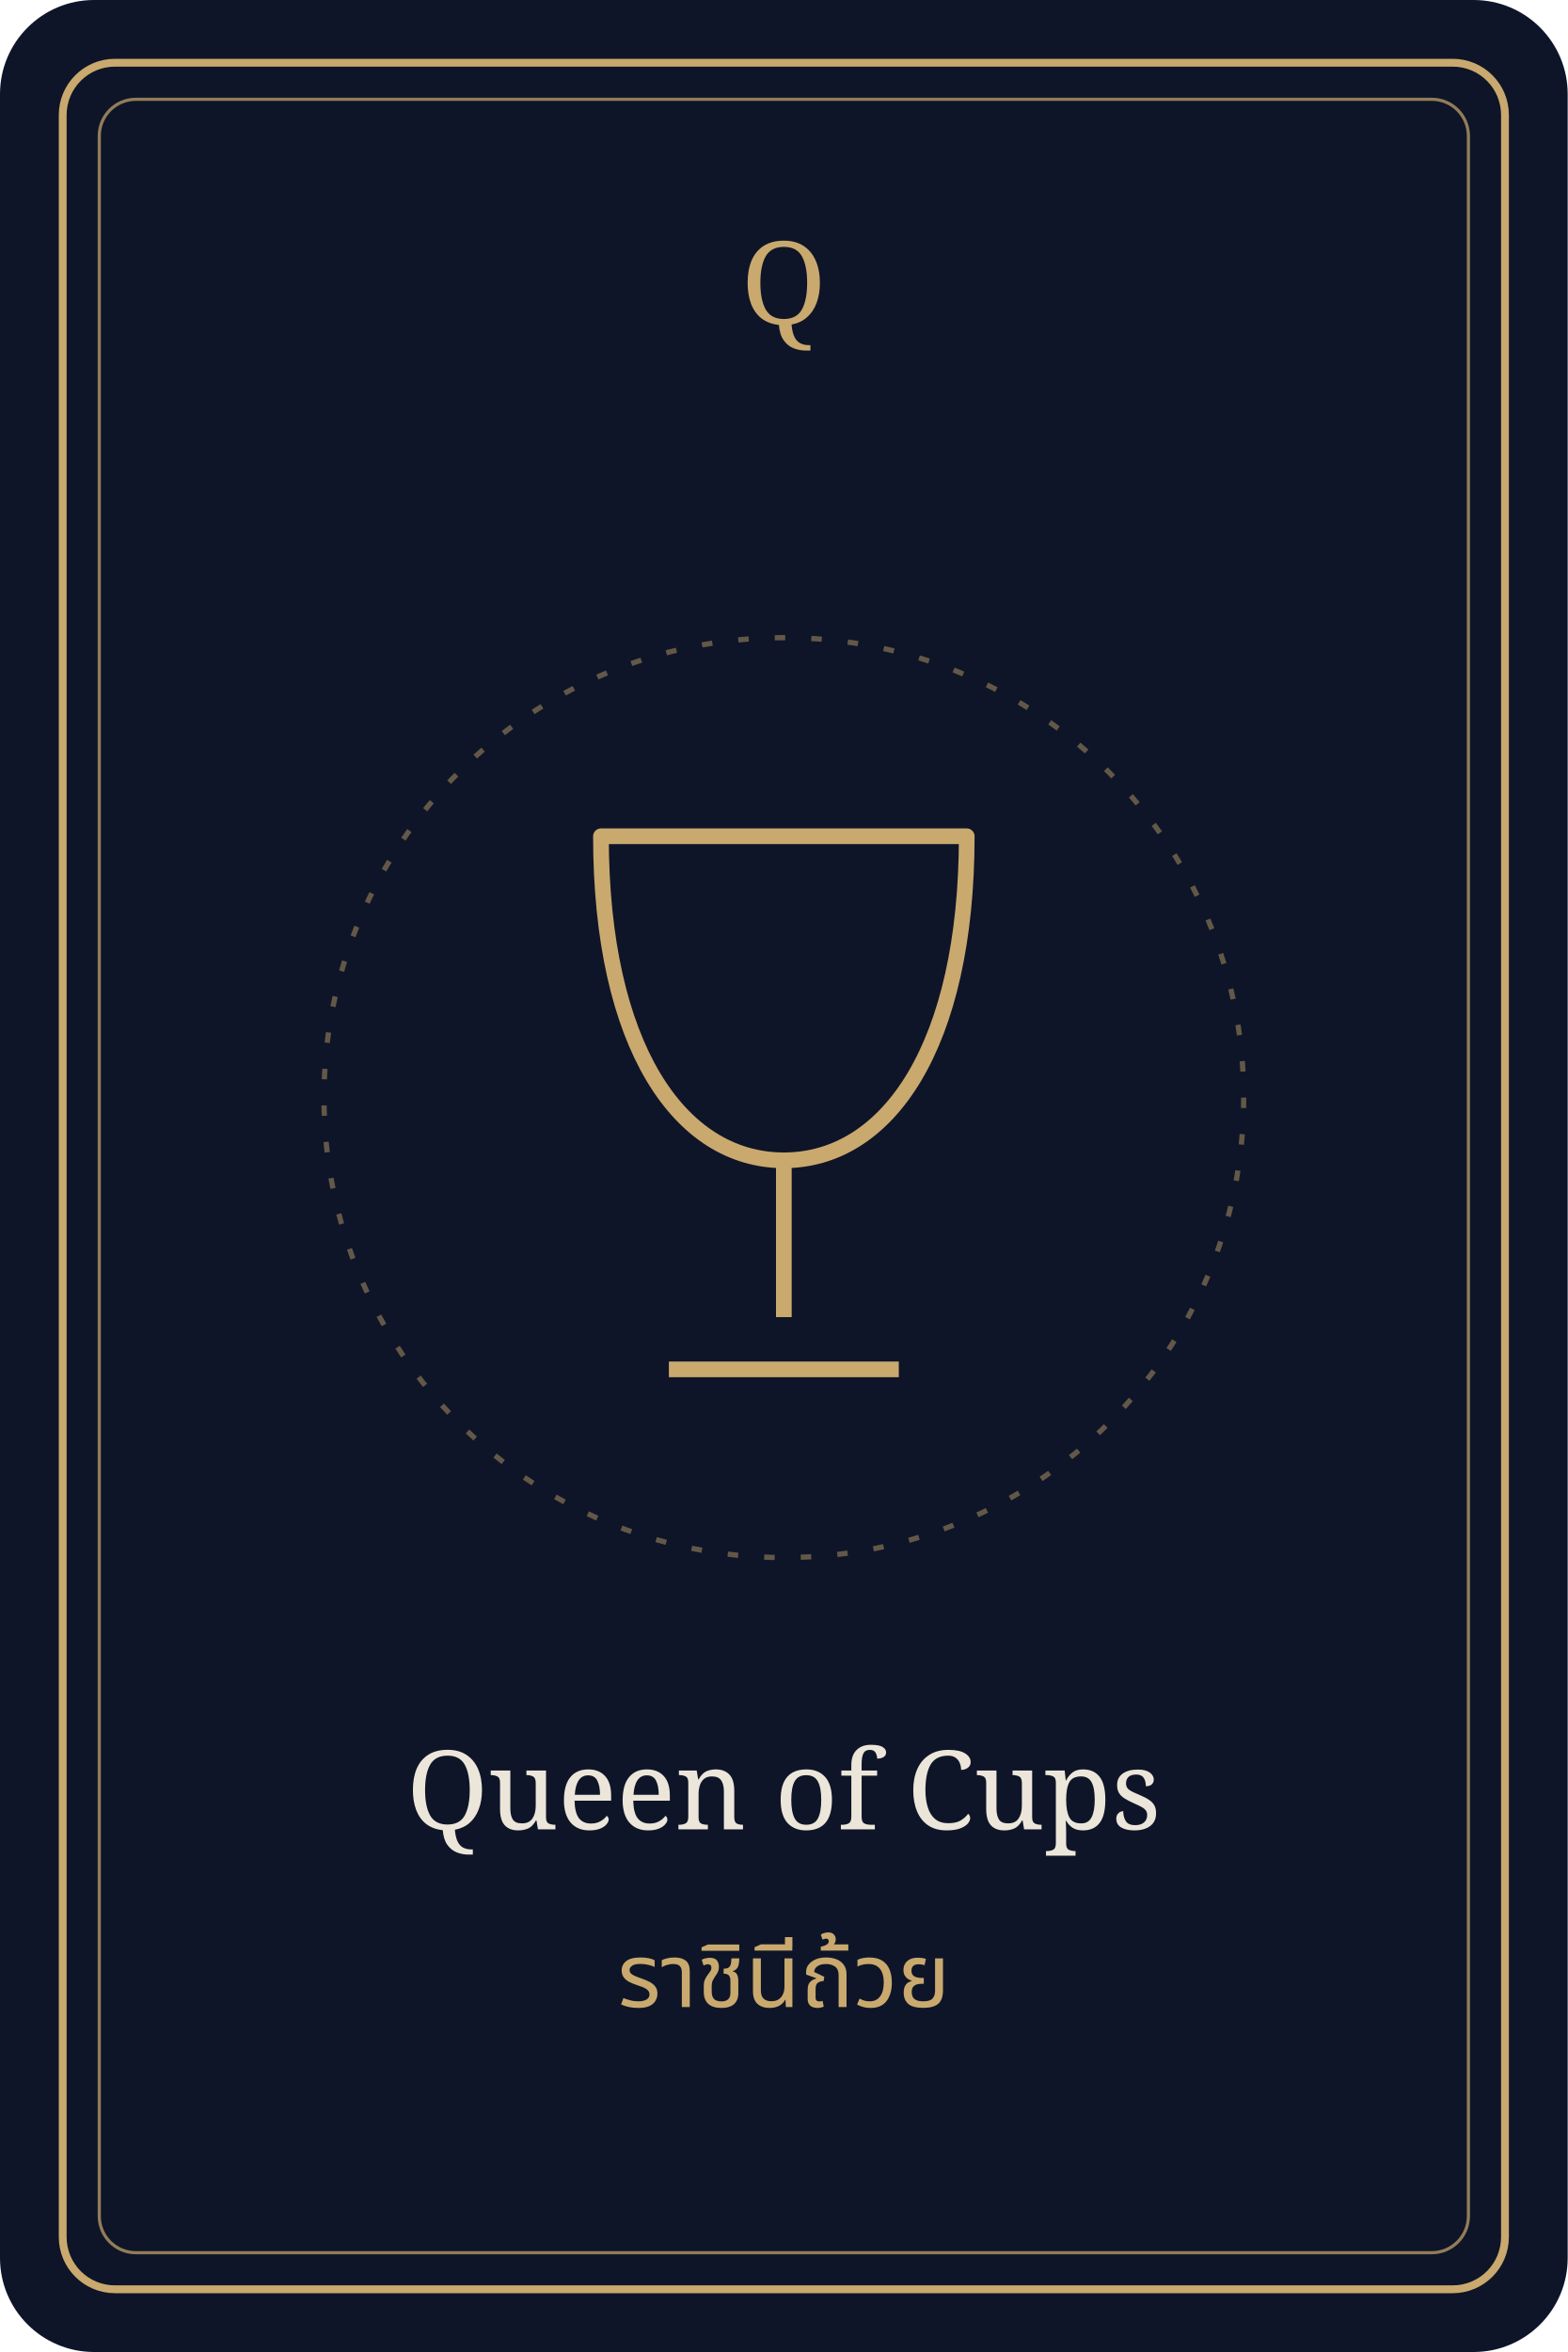
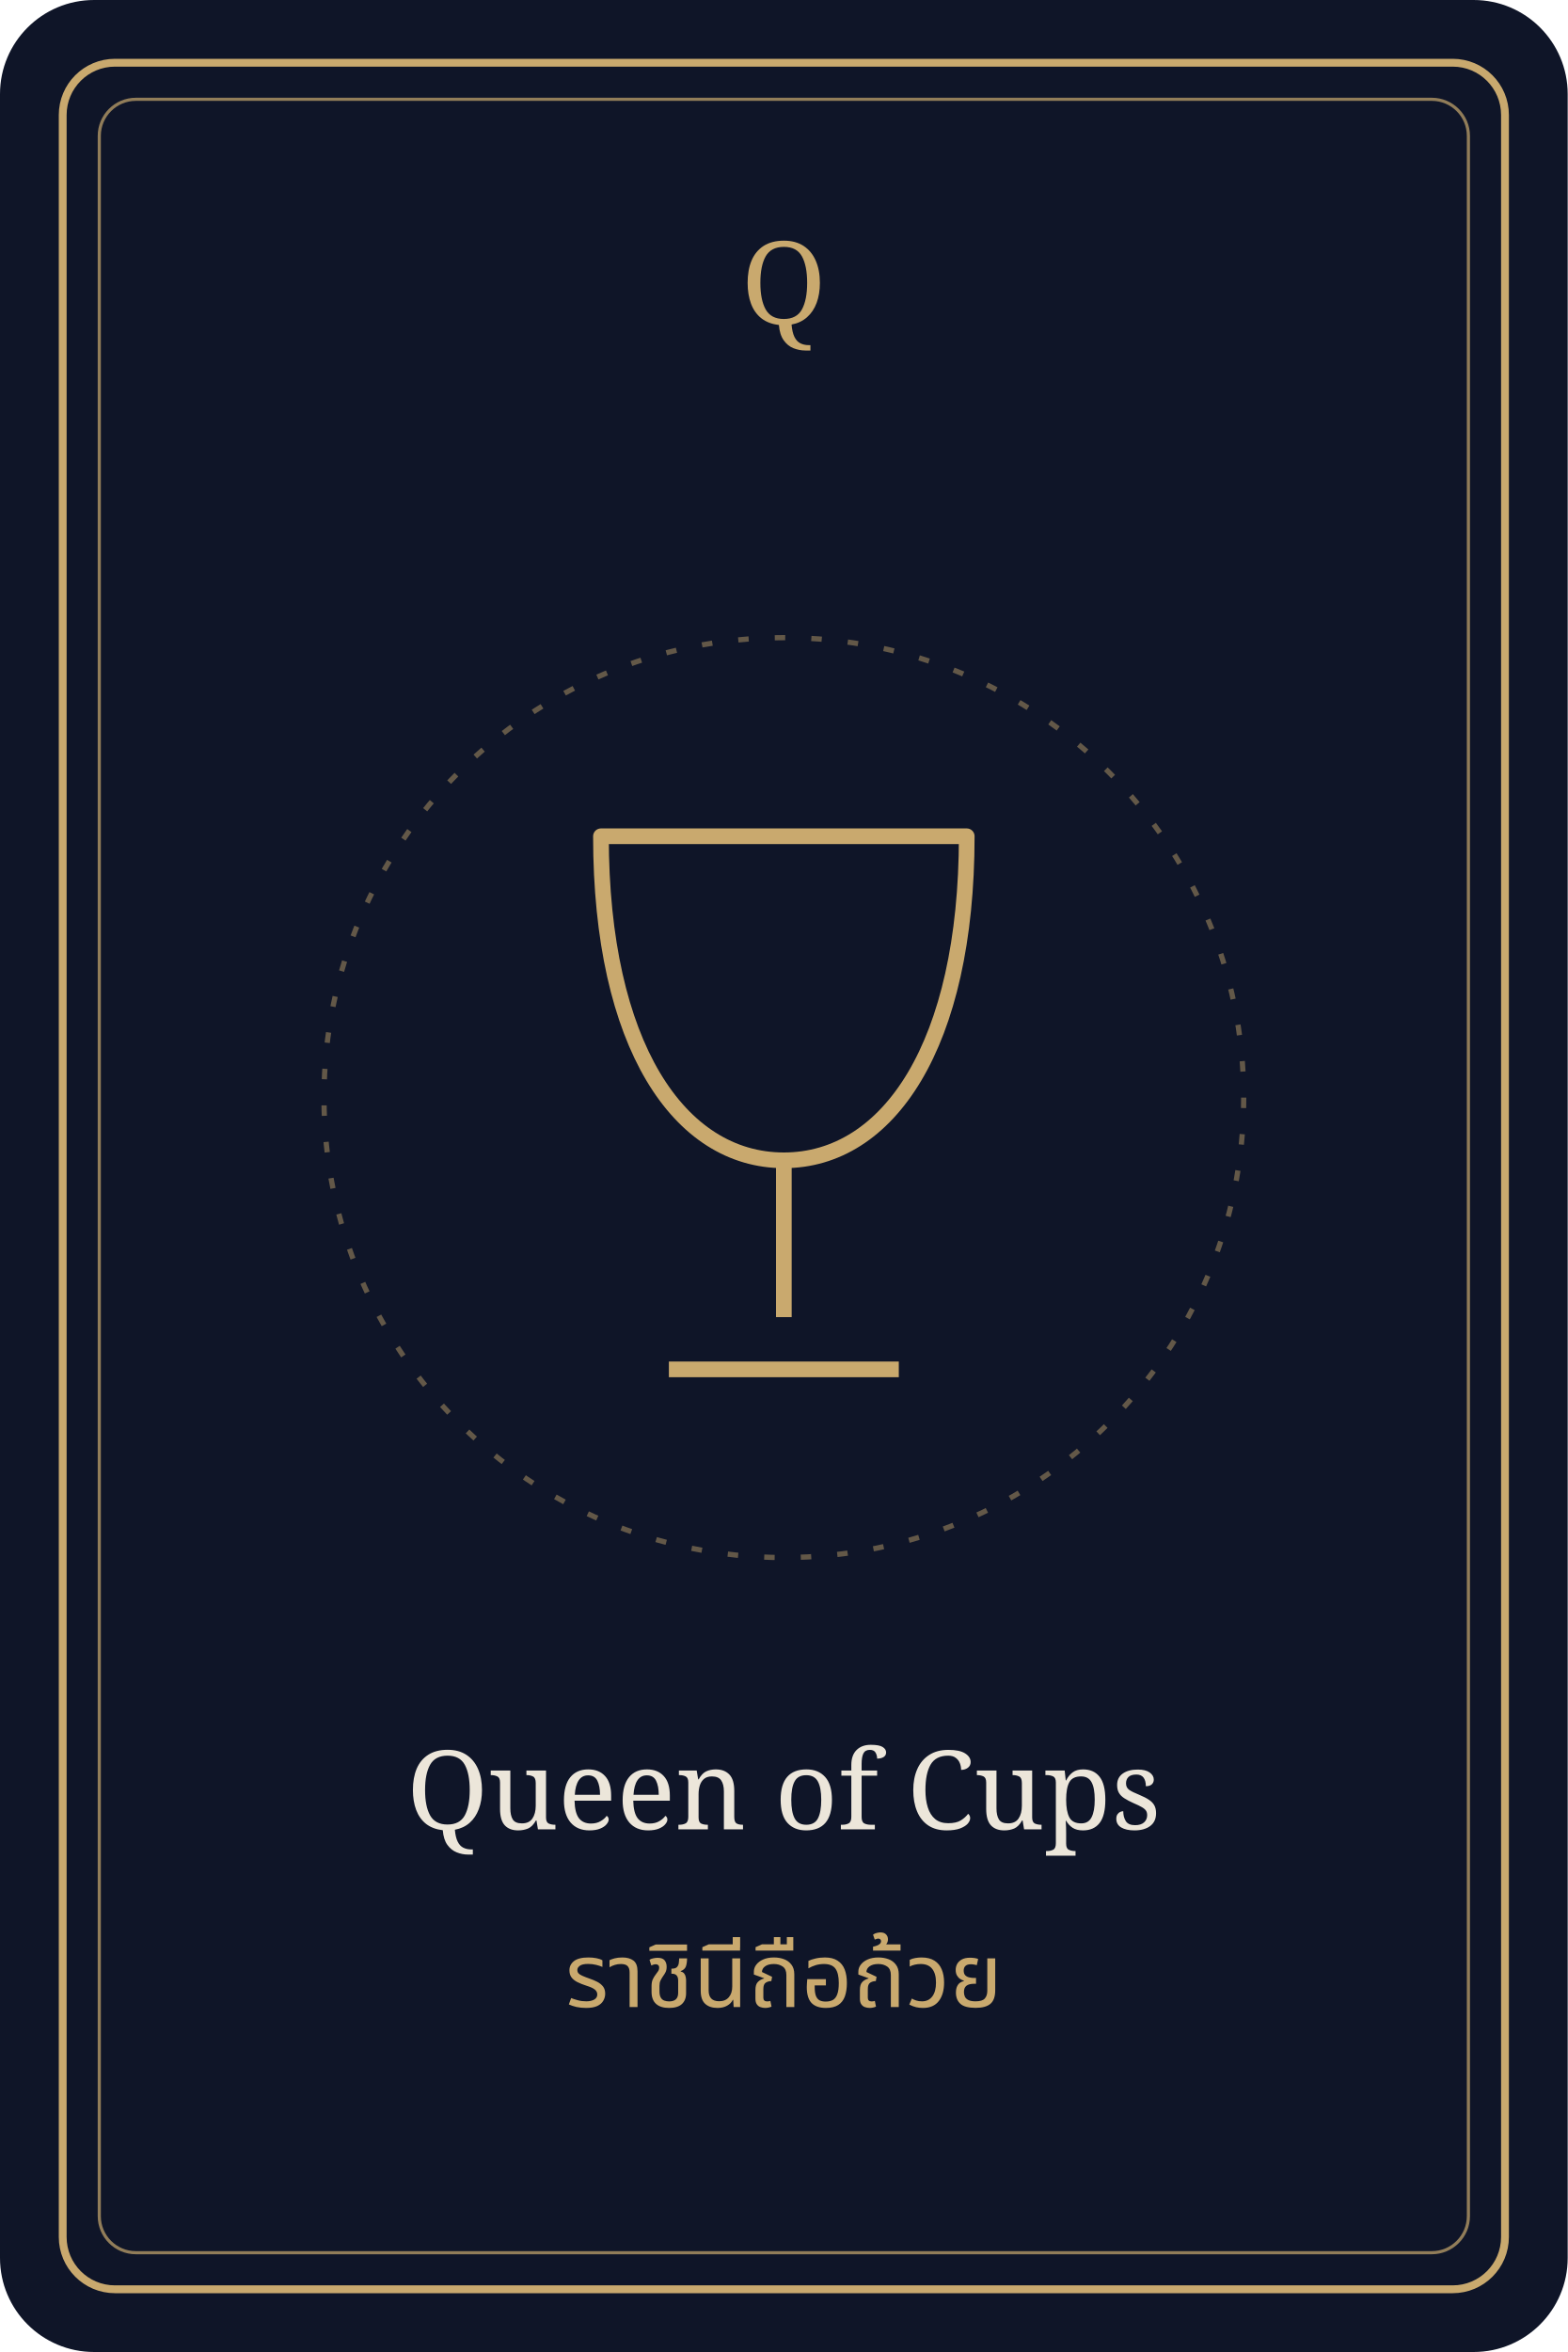
<svg xmlns="http://www.w3.org/2000/svg" viewBox="0 0 300 450">
  <rect width="300" height="450" rx="18" fill="#0f1528" />
  <rect x="12" y="12" width="276" height="426" rx="10" fill="none" stroke="#c9a96e" stroke-width="1.5" />
  <rect x="19" y="19" width="262" height="412" rx="7" fill="none" stroke="#c9a96e" stroke-width=".6" opacity=".7" />
  <text x="150" y="62" text-anchor="middle" fill="#c9a96e" font-family="Georgia,serif" font-size="22" letter-spacing="3">Q</text>
  <g fill="none" stroke="#c9a96e" stroke-width="1" opacity=".45">
    <circle cx="150" cy="210" r="88" stroke-dasharray="2 5" />
  </g>
  <g fill="none" stroke="#c9a96e" stroke-width="3" stroke-linejoin="round">
    <path d="M115 160h70c0 40-15 62-35 62s-35-22-35-62z" />
    <line x1="150" y1="222" x2="150" y2="252" />
    <path d="M128 262h44" />
  </g>
  <text x="150" y="350" text-anchor="middle" fill="#ece6da" font-family="Georgia,serif" font-size="21">Queen of Cups</text>
-   <text x="150" y="384" text-anchor="middle" fill="#c9a96e" font-family="'Noto Sans Thai','IBM Plex Sans Thai',sans-serif" font-size="17">ราชินีถ้วย</text>
+   <text x="150" y="384" text-anchor="middle" fill="#c9a96e" font-family="'Noto Sans Thai','IBM Plex Sans Thai',sans-serif" font-size="17">ราชินีถือถ้วย</text>
</svg>
